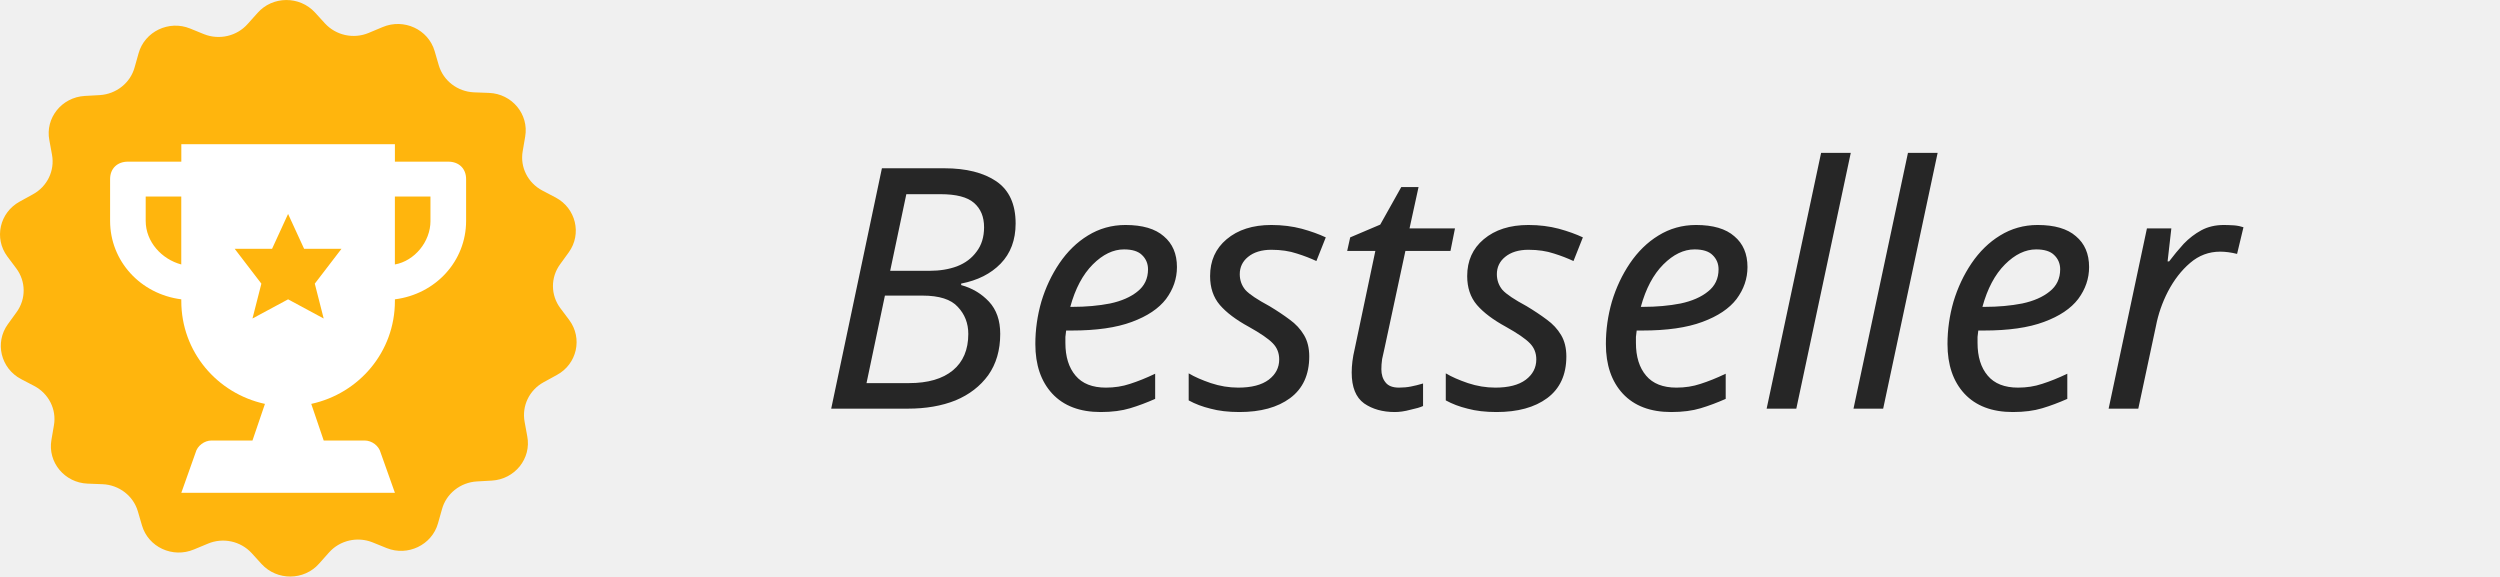
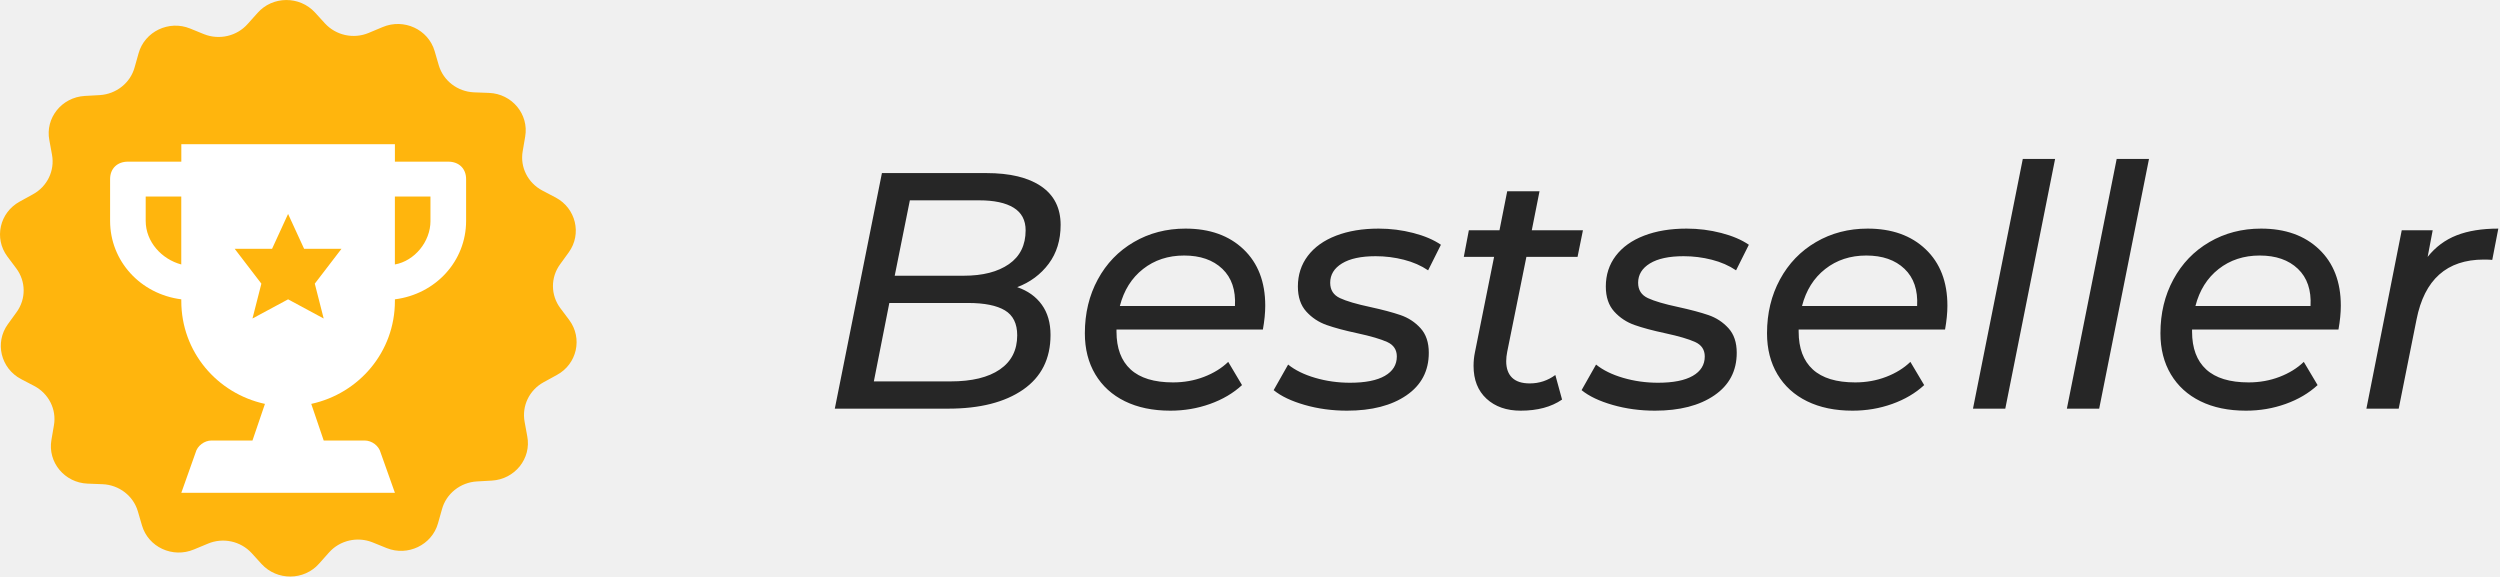
<svg xmlns="http://www.w3.org/2000/svg" width="104" height="24" viewBox="0 0 104 24">
  <g fill="none" fill-rule="evenodd">
    <path fill="#FFB50D" fill-rule="nonzero" d="M23.68 13.313l-.37-.494c-.405-.541-.41-1.275-.011-1.823l.362-.5c.553-.764.295-1.835-.547-2.28l-.553-.29c-.602-.318-.934-.974-.817-1.636l.104-.608c.16-.926-.547-1.781-1.505-1.817l-.627-.024c-.683-.03-1.273-.482-1.463-1.125l-.172-.59c-.264-.903-1.278-1.372-2.163-1l-.578.242c-.627.264-1.358.108-1.82-.392L13.104.52c-.64-.698-1.764-.692-2.39.018L10.3 1c-.448.506-1.18.674-1.813.422l-.577-.235c-.885-.361-1.893.126-2.145 1.03l-.166.589c-.178.644-.762 1.107-1.445 1.15l-.626.035c-.96.054-1.654.921-1.475 1.842l.11.602c.123.661-.196 1.323-.793 1.648l-.547.301c-.841.458-1.081 1.529-.516 2.287l.369.493c.406.542.412 1.276.012 1.824l-.362.5c-.553.764-.295 1.835.547 2.28l.553.289c.602.319.934.975.817 1.637l-.104.608c-.16.926.547 1.78 1.505 1.817l.627.024c.682.03 1.272.481 1.463 1.125l.172.59c.264.903 1.278 1.372 2.163.999l.578-.24c.627-.266 1.358-.11 1.82.39l.417.458c.64.698 1.764.692 2.39-.018l.413-.464c.448-.505 1.18-.674 1.813-.42l.577.234c.885.36 1.893-.127 2.145-1.03l.166-.589c.178-.644.762-1.107 1.444-1.15l.627-.035c.959-.055 1.653-.921 1.475-1.842l-.11-.602c-.123-.662.196-1.324.792-1.649l.547-.3c.842-.452 1.082-1.529.517-2.287zm-11.696 6.499c-4.406 0-7.99-3.508-7.99-7.823s3.584-7.823 7.99-7.823c4.407 0 7.99 3.508 7.99 7.823s-3.583 7.823-7.99 7.823z" />
    <ellipse cx="11.985" cy="11.75" fill="#FFB50D" rx="8.426" ry="8.25" />
    <path fill="#FFF" fill-rule="nonzero" d="M18.65 6.725h-2.222V6H7.543v.725H5.32c-.444 0-.74.29-.74.725v1.74c0 1.667 1.259 3.045 2.962 3.262v.073c0 2.102 1.48 3.842 3.48 4.277l-.519 1.523H8.801c-.296 0-.592.217-.666.507L7.543 20.5h8.885l-.593-1.668c-.074-.29-.37-.507-.666-.507h-1.703l-.518-1.523c1.999-.435 3.48-2.175 3.48-4.277v-.073c1.703-.217 2.962-1.595 2.962-3.262V7.45c0-.435-.297-.725-.74-.725zM7.542 11.002c-.815-.217-1.481-.942-1.481-1.812V8.175h1.48v2.827zm5.923 2.248l-1.48-.798-1.482.798.37-1.45-1.11-1.45h1.555l.666-1.45.667 1.45h1.555l-1.111 1.45.37 1.45zm4.443-4.06c0 .87-.667 1.667-1.481 1.812V8.175h1.48V9.19z" />
-     <text fill="#262626" font-family="Montserrat-MediumItalic, Montserrat" font-size="14" font-style="italic" font-weight="500">
-       <tspan x="34" y="17">Bestseller</tspan>
-     </text>
+     <path fill="#262626" fill-rule="nonzero" d="M39.446 17c1.316 0 2.354-.264 3.115-.791.76-.527 1.141-1.286 1.141-2.275 0-.504-.121-.924-.364-1.26-.243-.336-.583-.579-1.022-.728.541-.205.978-.53 1.309-.973.331-.443.497-.982.497-1.617 0-.7-.268-1.234-.805-1.603s-1.3-.553-2.289-.553h-4.34l-1.96 9.8h4.718zm.644-5.53h-2.87l.63-3.136h2.884c.625 0 1.104.103 1.435.308.331.205.497.518.497.938 0 .616-.231 1.085-.693 1.407-.462.322-1.09.483-1.883.483zm-.546 4.396h-3.192l.644-3.262h3.276c.681 0 1.192.103 1.533.308.34.205.511.55.511 1.036 0 .616-.24 1.09-.721 1.421-.48.331-1.164.497-2.051.497zm9.142 1.218c.579 0 1.13-.093 1.652-.28.523-.187.966-.448 1.33-.784l-.574-.966c-.27.261-.607.469-1.008.623-.401.154-.83.231-1.288.231-.784 0-1.372-.18-1.764-.539-.392-.36-.588-.884-.588-1.575v-.084h6.09c.065-.364.098-.695.098-.994 0-.99-.301-1.771-.903-2.345-.602-.574-1.407-.861-2.415-.861-.793 0-1.51.187-2.149.56-.64.373-1.139.891-1.498 1.554-.36.663-.539 1.41-.539 2.24 0 .653.145 1.223.434 1.708.29.485.7.859 1.232 1.12.532.261 1.162.392 1.89.392zm2.688-4.354h-4.788c.168-.653.49-1.167.966-1.54s1.045-.56 1.708-.56c.672 0 1.202.184 1.589.553.387.369.562.884.525 1.547zm4.662 4.354c1.027 0 1.85-.212 2.471-.637.62-.425.931-1.015.931-1.771 0-.43-.114-.77-.343-1.022-.229-.252-.506-.434-.833-.546-.327-.112-.747-.224-1.26-.336-.57-.121-.99-.245-1.26-.371s-.406-.338-.406-.637c0-.336.163-.604.49-.805.327-.2.793-.301 1.4-.301.401 0 .793.049 1.176.147.383.098.719.245 1.008.441l.532-1.064c-.299-.205-.681-.369-1.148-.49-.467-.121-.947-.182-1.442-.182-.672 0-1.262.098-1.771.294-.509.196-.9.476-1.176.84-.275.364-.413.789-.413 1.274 0 .439.117.786.35 1.043.233.257.516.443.847.56.331.117.758.231 1.281.343.56.121.973.243 1.239.364.266.121.399.322.399.602 0 .345-.166.614-.497.805-.331.191-.814.287-1.449.287-.504 0-.987-.068-1.449-.203-.462-.135-.838-.32-1.127-.553l-.602 1.064c.308.252.74.457 1.295.616.555.159 1.141.238 1.757.238zm7.224 0c.7 0 1.274-.154 1.722-.462l-.28-1.022c-.317.233-.672.35-1.064.35-.327 0-.572-.08-.735-.238-.163-.159-.245-.387-.245-.686 0-.121.014-.252.042-.392l.798-3.948h2.128l.224-1.106h-2.128l.322-1.624H62.7l-.322 1.624h-1.274l-.21 1.106h1.26l-.798 3.976c-.037.177-.056.364-.056.56 0 .579.18 1.034.539 1.365.36.331.833.497 1.421.497zm5.586 0c1.027 0 1.85-.212 2.471-.637.62-.425.931-1.015.931-1.771 0-.43-.114-.77-.343-1.022-.229-.252-.506-.434-.833-.546-.327-.112-.747-.224-1.26-.336-.57-.121-.99-.245-1.26-.371s-.406-.338-.406-.637c0-.336.163-.604.49-.805.327-.2.793-.301 1.4-.301.401 0 .793.049 1.176.147.383.098.719.245 1.008.441l.532-1.064c-.299-.205-.681-.369-1.148-.49-.467-.121-.947-.182-1.442-.182-.672 0-1.262.098-1.771.294-.509.196-.9.476-1.176.84-.275.364-.413.789-.413 1.274 0 .439.117.786.35 1.043.233.257.516.443.847.56.331.117.758.231 1.281.343.56.121.973.243 1.239.364.266.121.399.322.399.602 0 .345-.166.614-.497.805-.331.191-.814.287-1.449.287-.504 0-.987-.068-1.449-.203-.462-.135-.838-.32-1.127-.553l-.602 1.064c.308.252.74.457 1.295.616.555.159 1.141.238 1.757.238zm8.218 0c.579 0 1.13-.093 1.652-.28.523-.187.966-.448 1.33-.784l-.574-.966c-.27.261-.607.469-1.008.623-.401.154-.83.231-1.288.231-.784 0-1.372-.18-1.764-.539-.392-.36-.588-.884-.588-1.575v-.084h6.09c.065-.364.098-.695.098-.994 0-.99-.301-1.771-.903-2.345-.602-.574-1.407-.861-2.415-.861-.793 0-1.51.187-2.149.56-.64.373-1.139.891-1.498 1.554-.36.663-.539 1.41-.539 2.24 0 .653.145 1.223.434 1.708.29.485.7.859 1.232 1.12.532.261 1.162.392 1.89.392zm2.688-4.354h-4.788c.168-.653.49-1.167.966-1.54s1.045-.56 1.708-.56c.672 0 1.202.184 1.589.553.387.369.562.884.525 1.547zM83.42 17l2.072-10.388h-1.344L82.076 17h1.344zm3.906 0l2.072-10.388h-1.344L85.982 17h1.344zm6.104.084c.579 0 1.13-.093 1.652-.28.523-.187.966-.448 1.33-.784l-.574-.966c-.27.261-.607.469-1.008.623-.401.154-.83.231-1.288.231-.784 0-1.372-.18-1.764-.539-.392-.36-.588-.884-.588-1.575v-.084h6.09c.065-.364.098-.695.098-.994 0-.99-.301-1.771-.903-2.345-.602-.574-1.407-.861-2.415-.861-.793 0-1.51.187-2.149.56-.64.373-1.139.891-1.498 1.554-.36.663-.539 1.41-.539 2.24 0 .653.145 1.223.434 1.708.29.485.7.859 1.232 1.12.532.261 1.162.392 1.89.392zm2.688-4.354H91.33c.168-.653.49-1.167.966-1.54s1.045-.56 1.708-.56c.672 0 1.202.184 1.589.553.387.369.562.884.525 1.547zM99.786 17l.742-3.71c.327-1.661 1.26-2.492 2.8-2.492.15 0 .266.005.35.014l.252-1.302c-.681 0-1.26.093-1.736.28-.476.187-.877.485-1.204.896l.21-1.106h-1.288L98.442 17h1.344z" />
  </g>
</svg>
